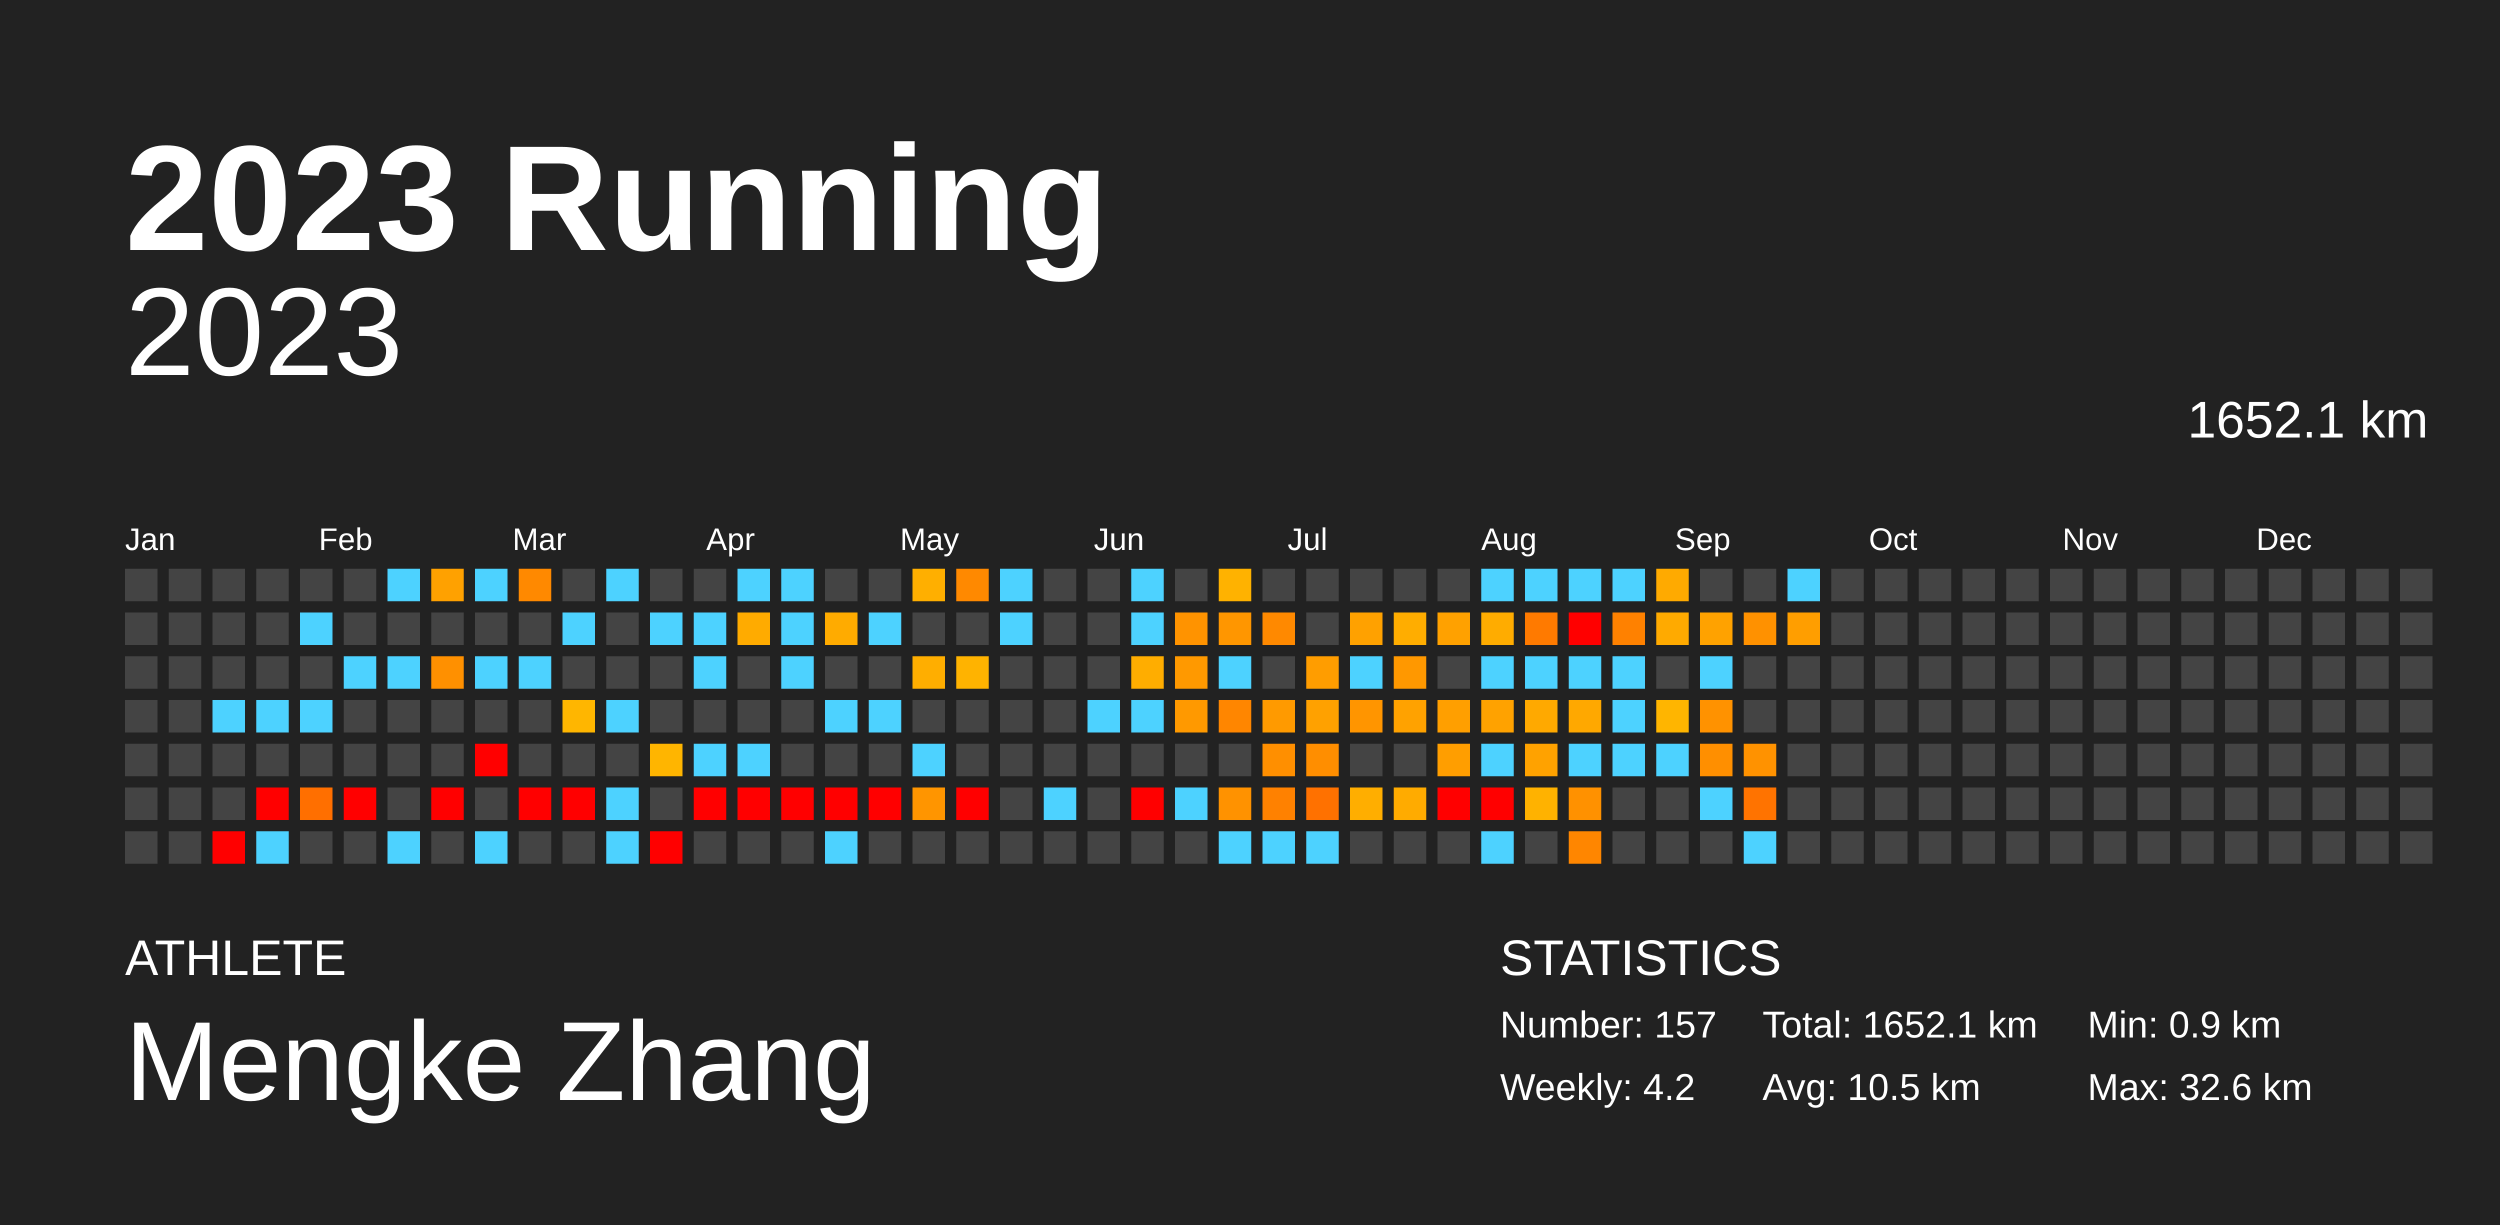
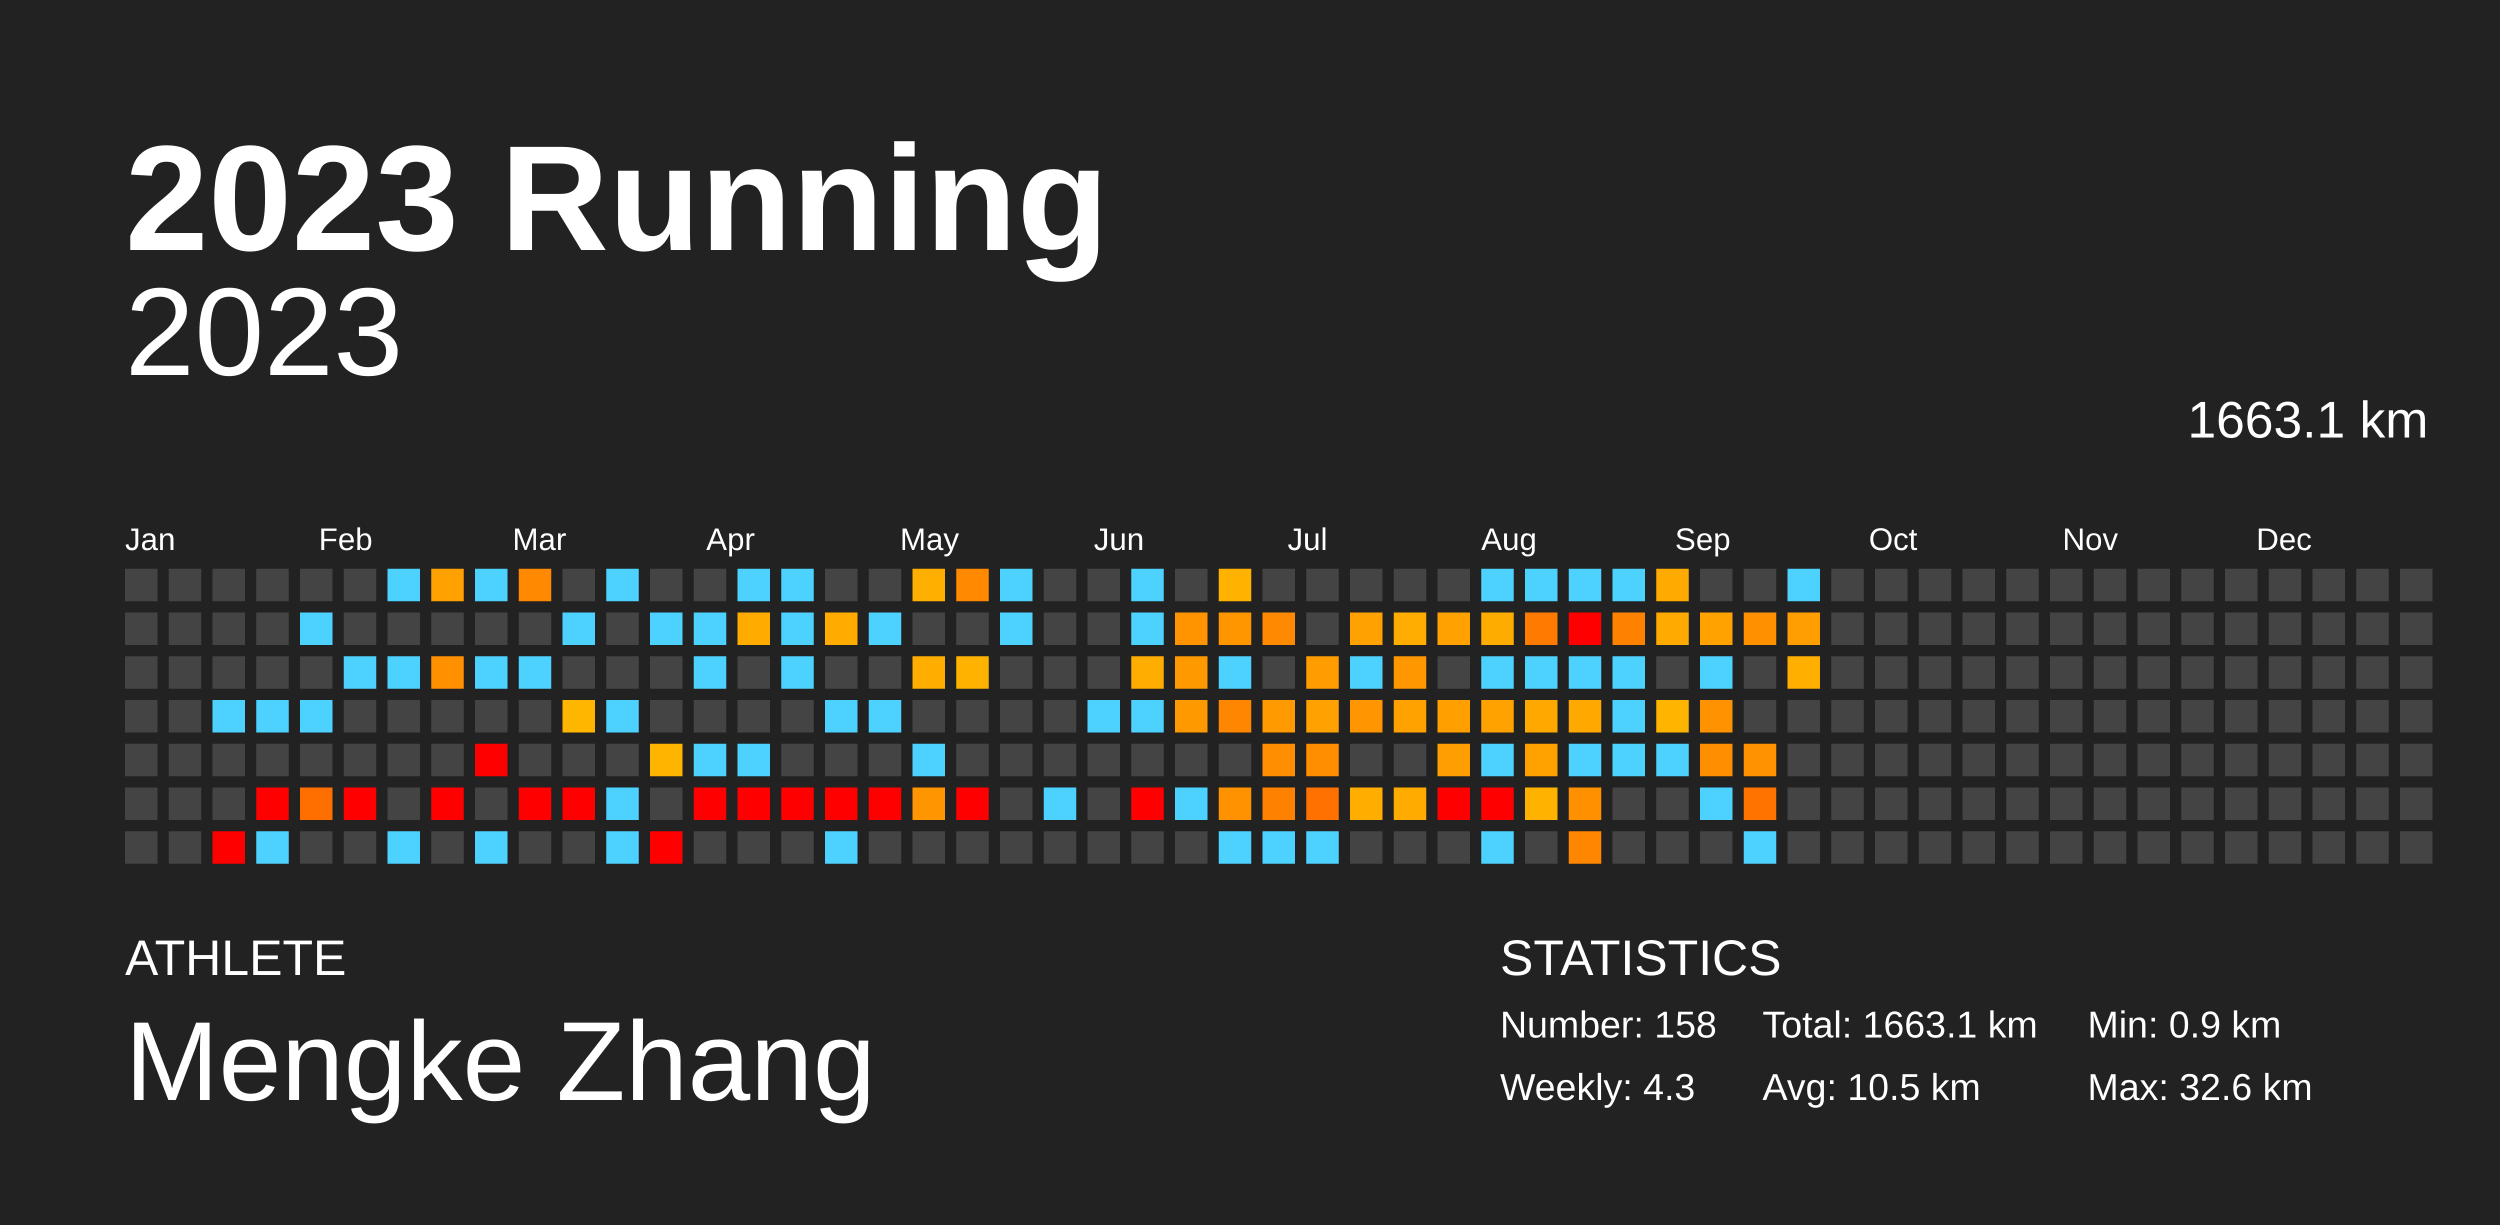
<svg xmlns="http://www.w3.org/2000/svg" baseProfile="full" height="98mm" version="1.1" viewBox="0,0,200,98" width="200mm">
  <defs />
  <rect fill="#222222" height="98" width="200" x="0" y="0" />
  <text fill="#FFFFFF" style="font-size:12px; font-family:Arial; font-weight:bold;" x="10" y="20">2023 Running</text>
  <text fill="#FFFFFF" style="font-size:4px; font-family:Arial" x="10" y="78">ATHLETE</text>
  <text fill="#FFFFFF" style="font-size:9px; font-family:Arial" x="10" y="88">Mengke Zhang</text>
  <text fill="#FFFFFF" style="font-size:4px; font-family:Arial" x="120" y="78">STATISTICS</text>
-   <text fill="#FFFFFF" style="font-size:3px; font-family:Arial" x="120" y="83">Number: 157</text>
-   <text fill="#FFFFFF" style="font-size:3px; font-family:Arial" x="120" y="88">Weekly: 4.2</text>
-   <text fill="#FFFFFF" style="font-size:3px; font-family:Arial" x="141" y="83">Total: 1652.1 km</text>
+   <text fill="#FFFFFF" style="font-size:3px; font-family:Arial" x="120" y="83">Number: 158</text>
+   <text fill="#FFFFFF" style="font-size:3px; font-family:Arial" x="120" y="88">Weekly: 4.3</text>
+   <text fill="#FFFFFF" style="font-size:3px; font-family:Arial" x="141" y="83">Total: 1663.1 km</text>
  <text fill="#FFFFFF" style="font-size:3px; font-family:Arial" x="141" y="88">Avg: 10.5 km</text>
  <text fill="#FFFFFF" style="font-size:3px; font-family:Arial" x="167" y="83">Min: 0.9 km</text>
  <text fill="#FFFFFF" style="font-size:3px; font-family:Arial" x="167" y="88">Max: 32.6 km</text>
  <text alignment-baseline="hanging" fill="#FFFFFF" style="font-size:10.0px; font-family:Arial;" x="10" y="30">2023</text>
-   <text alignment-baseline="hanging" fill="#FFFFFF" style="font-size:4.125px; font-family:Arial;" x="175" y="35">1652.1 km</text>
+   <text alignment-baseline="hanging" fill="#FFFFFF" style="font-size:4.125px; font-family:Arial;" x="175" y="35">1663.1 km</text>
  <text fill="#FFFFFF" style="font-size:2.5px; font-family:Arial" x="10.0" y="44">Jan</text>
  <text fill="#FFFFFF" style="font-size:2.5px; font-family:Arial" x="25.5" y="44">Feb</text>
  <text fill="#FFFFFF" style="font-size:2.5px; font-family:Arial" x="41.0" y="44">Mar</text>
  <text fill="#FFFFFF" style="font-size:2.5px; font-family:Arial" x="56.5" y="44">Apr</text>
  <text fill="#FFFFFF" style="font-size:2.5px; font-family:Arial" x="72.0" y="44">May</text>
  <text fill="#FFFFFF" style="font-size:2.5px; font-family:Arial" x="87.5" y="44">Jun</text>
  <text fill="#FFFFFF" style="font-size:2.5px; font-family:Arial" x="103.0" y="44">Jul</text>
  <text fill="#FFFFFF" style="font-size:2.5px; font-family:Arial" x="118.5" y="44">Aug</text>
  <text fill="#FFFFFF" style="font-size:2.5px; font-family:Arial" x="134.0" y="44">Sep</text>
  <text fill="#FFFFFF" style="font-size:2.5px; font-family:Arial" x="149.5" y="44">Oct</text>
  <text fill="#FFFFFF" style="font-size:2.5px; font-family:Arial" x="165.0" y="44">Nov</text>
  <text fill="#FFFFFF" style="font-size:2.5px; font-family:Arial" x="180.5" y="44">Dec</text>
  <rect fill="#444444" height="2.6" width="2.6" x="10.0" y="45.5" />
  <rect fill="#444444" height="2.6" width="2.6" x="10.0" y="49.0" />
  <rect fill="#444444" height="2.6" width="2.6" x="10.0" y="52.5" />
  <rect fill="#444444" height="2.6" width="2.6" x="10.0" y="56.0" />
  <rect fill="#444444" height="2.6" width="2.6" x="10.0" y="59.5" />
  <rect fill="#444444" height="2.6" width="2.6" x="10.0" y="63.0" />
  <rect fill="#444444" height="2.6" width="2.6" x="10.0" y="66.5" />
  <rect fill="#444444" height="2.6" width="2.6" x="13.5" y="45.5" />
  <rect fill="#444444" height="2.6" width="2.6" x="13.5" y="49.0" />
  <rect fill="#444444" height="2.6" width="2.6" x="13.5" y="52.5" />
  <rect fill="#444444" height="2.6" width="2.6" x="13.5" y="56.0" />
  <rect fill="#444444" height="2.6" width="2.6" x="13.5" y="59.5" />
  <rect fill="#444444" height="2.6" width="2.6" x="13.5" y="63.0" />
  <rect fill="#444444" height="2.6" width="2.6" x="13.5" y="66.5" />
  <rect fill="#444444" height="2.6" width="2.6" x="17.0" y="45.5" />
  <rect fill="#444444" height="2.6" width="2.6" x="17.0" y="49.0" />
  <rect fill="#444444" height="2.6" width="2.6" x="17.0" y="52.5" />
  <rect fill="#4dd2ff" height="2.6" width="2.6" x="17.0" y="56.0" />
  <rect fill="#444444" height="2.6" width="2.6" x="17.0" y="59.5" />
  <rect fill="#444444" height="2.6" width="2.6" x="17.0" y="63.0" />
  <rect fill="red" height="2.6" width="2.6" x="17.0" y="66.5" />
  <rect fill="#444444" height="2.6" width="2.6" x="20.5" y="45.5" />
  <rect fill="#444444" height="2.6" width="2.6" x="20.5" y="49.0" />
  <rect fill="#444444" height="2.6" width="2.6" x="20.5" y="52.5" />
  <rect fill="#4dd2ff" height="2.6" width="2.6" x="20.5" y="56.0" />
  <rect fill="#444444" height="2.6" width="2.6" x="20.5" y="59.5" />
  <rect fill="red" height="2.6" width="2.6" x="20.5" y="63.0" />
  <rect fill="#4dd2ff" height="2.6" width="2.6" x="20.5" y="66.5" />
  <rect fill="#444444" height="2.6" width="2.6" x="24.0" y="45.5" />
  <rect fill="#4dd2ff" height="2.6" width="2.6" x="24.0" y="49.0" />
  <rect fill="#444444" height="2.6" width="2.6" x="24.0" y="52.5" />
  <rect fill="#4dd2ff" height="2.6" width="2.6" x="24.0" y="56.0" />
  <rect fill="#444444" height="2.6" width="2.6" x="24.0" y="59.5" />
  <rect fill="#ff6f00" height="2.6" width="2.6" x="24.0" y="63.0" />
  <rect fill="#444444" height="2.6" width="2.6" x="24.0" y="66.5" />
  <rect fill="#444444" height="2.6" width="2.6" x="27.5" y="45.5" />
  <rect fill="#444444" height="2.6" width="2.6" x="27.5" y="49.0" />
  <rect fill="#4dd2ff" height="2.6" width="2.6" x="27.5" y="52.5" />
  <rect fill="#444444" height="2.6" width="2.6" x="27.5" y="56.0" />
  <rect fill="#444444" height="2.6" width="2.6" x="27.5" y="59.5" />
  <rect fill="red" height="2.6" width="2.6" x="27.5" y="63.0" />
  <rect fill="#444444" height="2.6" width="2.6" x="27.5" y="66.5" />
  <rect fill="#4dd2ff" height="2.6" width="2.6" x="31.0" y="45.5" />
  <rect fill="#444444" height="2.6" width="2.6" x="31.0" y="49.0" />
  <rect fill="#4dd2ff" height="2.6" width="2.6" x="31.0" y="52.5" />
  <rect fill="#444444" height="2.6" width="2.6" x="31.0" y="56.0" />
  <rect fill="#444444" height="2.6" width="2.6" x="31.0" y="59.5" />
  <rect fill="#444444" height="2.6" width="2.6" x="31.0" y="63.0" />
  <rect fill="#4dd2ff" height="2.6" width="2.6" x="31.0" y="66.5" />
  <rect fill="#ffa100" height="2.6" width="2.6" x="34.5" y="45.5" />
  <rect fill="#444444" height="2.6" width="2.6" x="34.5" y="49.0" />
  <rect fill="#ff9000" height="2.6" width="2.6" x="34.5" y="52.5" />
  <rect fill="#444444" height="2.6" width="2.6" x="34.5" y="56.0" />
  <rect fill="#444444" height="2.6" width="2.6" x="34.5" y="59.5" />
  <rect fill="red" height="2.6" width="2.6" x="34.5" y="63.0" />
  <rect fill="#444444" height="2.6" width="2.6" x="34.5" y="66.5" />
  <rect fill="#4dd2ff" height="2.6" width="2.6" x="38.0" y="45.5" />
  <rect fill="#444444" height="2.6" width="2.6" x="38.0" y="49.0" />
  <rect fill="#4dd2ff" height="2.6" width="2.6" x="38.0" y="52.5" />
  <rect fill="#444444" height="2.6" width="2.6" x="38.0" y="56.0" />
  <rect fill="red" height="2.6" width="2.6" x="38.0" y="59.5" />
  <rect fill="#444444" height="2.6" width="2.6" x="38.0" y="63.0" />
  <rect fill="#4dd2ff" height="2.6" width="2.6" x="38.0" y="66.5" />
  <rect fill="#ff8900" height="2.6" width="2.6" x="41.5" y="45.5" />
  <rect fill="#444444" height="2.6" width="2.6" x="41.5" y="49.0" />
  <rect fill="#4dd2ff" height="2.6" width="2.6" x="41.5" y="52.5" />
  <rect fill="#444444" height="2.6" width="2.6" x="41.5" y="56.0" />
  <rect fill="#444444" height="2.6" width="2.6" x="41.5" y="59.5" />
  <rect fill="red" height="2.6" width="2.6" x="41.5" y="63.0" />
  <rect fill="#444444" height="2.6" width="2.6" x="41.5" y="66.5" />
  <rect fill="#444444" height="2.6" width="2.6" x="45.0" y="45.5" />
  <rect fill="#4dd2ff" height="2.6" width="2.6" x="45.0" y="49.0" />
  <rect fill="#444444" height="2.6" width="2.6" x="45.0" y="52.5" />
  <rect fill="#ffb600" height="2.6" width="2.6" x="45.0" y="56.0" />
  <rect fill="#444444" height="2.6" width="2.6" x="45.0" y="59.5" />
  <rect fill="red" height="2.6" width="2.6" x="45.0" y="63.0" />
  <rect fill="#444444" height="2.6" width="2.6" x="45.0" y="66.5" />
  <rect fill="#4dd2ff" height="2.6" width="2.6" x="48.5" y="45.5" />
  <rect fill="#444444" height="2.6" width="2.6" x="48.5" y="49.0" />
  <rect fill="#444444" height="2.6" width="2.6" x="48.5" y="52.5" />
  <rect fill="#4dd2ff" height="2.6" width="2.6" x="48.5" y="56.0" />
  <rect fill="#444444" height="2.6" width="2.6" x="48.5" y="59.5" />
  <rect fill="#4dd2ff" height="2.6" width="2.6" x="48.5" y="63.0" />
  <rect fill="#4dd2ff" height="2.6" width="2.6" x="48.5" y="66.5" />
  <rect fill="#444444" height="2.6" width="2.6" x="52.0" y="45.5" />
  <rect fill="#4dd2ff" height="2.6" width="2.6" x="52.0" y="49.0" />
  <rect fill="#444444" height="2.6" width="2.6" x="52.0" y="52.5" />
  <rect fill="#444444" height="2.6" width="2.6" x="52.0" y="56.0" />
  <rect fill="#ffb500" height="2.6" width="2.6" x="52.0" y="59.5" />
  <rect fill="#444444" height="2.6" width="2.6" x="52.0" y="63.0" />
  <rect fill="red" height="2.6" width="2.6" x="52.0" y="66.5" />
  <rect fill="#444444" height="2.6" width="2.6" x="55.5" y="45.5" />
  <rect fill="#4dd2ff" height="2.6" width="2.6" x="55.5" y="49.0" />
  <rect fill="#4dd2ff" height="2.6" width="2.6" x="55.5" y="52.5" />
  <rect fill="#444444" height="2.6" width="2.6" x="55.5" y="56.0" />
  <rect fill="#4dd2ff" height="2.6" width="2.6" x="55.5" y="59.5" />
  <rect fill="red" height="2.6" width="2.6" x="55.5" y="63.0" />
  <rect fill="#444444" height="2.6" width="2.6" x="55.5" y="66.5" />
  <rect fill="#4dd2ff" height="2.6" width="2.6" x="59.0" y="45.5" />
  <rect fill="#ffab00" height="2.6" width="2.6" x="59.0" y="49.0" />
  <rect fill="#444444" height="2.6" width="2.6" x="59.0" y="52.5" />
  <rect fill="#444444" height="2.6" width="2.6" x="59.0" y="56.0" />
  <rect fill="#4dd2ff" height="2.6" width="2.6" x="59.0" y="59.5" />
  <rect fill="red" height="2.6" width="2.6" x="59.0" y="63.0" />
  <rect fill="#444444" height="2.6" width="2.6" x="59.0" y="66.5" />
  <rect fill="#4dd2ff" height="2.6" width="2.6" x="62.5" y="45.5" />
  <rect fill="#4dd2ff" height="2.6" width="2.6" x="62.5" y="49.0" />
  <rect fill="#4dd2ff" height="2.6" width="2.6" x="62.5" y="52.5" />
  <rect fill="#444444" height="2.6" width="2.6" x="62.5" y="56.0" />
  <rect fill="#444444" height="2.6" width="2.6" x="62.5" y="59.5" />
  <rect fill="red" height="2.6" width="2.6" x="62.5" y="63.0" />
  <rect fill="#444444" height="2.6" width="2.6" x="62.5" y="66.5" />
  <rect fill="#444444" height="2.6" width="2.6" x="66.0" y="45.5" />
  <rect fill="#ffab00" height="2.6" width="2.6" x="66.0" y="49.0" />
  <rect fill="#444444" height="2.6" width="2.6" x="66.0" y="52.5" />
  <rect fill="#4dd2ff" height="2.6" width="2.6" x="66.0" y="56.0" />
  <rect fill="#444444" height="2.6" width="2.6" x="66.0" y="59.5" />
  <rect fill="red" height="2.6" width="2.6" x="66.0" y="63.0" />
  <rect fill="#4dd2ff" height="2.6" width="2.6" x="66.0" y="66.5" />
  <rect fill="#444444" height="2.6" width="2.6" x="69.5" y="45.5" />
  <rect fill="#4dd2ff" height="2.6" width="2.6" x="69.5" y="49.0" />
  <rect fill="#444444" height="2.6" width="2.6" x="69.5" y="52.5" />
  <rect fill="#4dd2ff" height="2.6" width="2.6" x="69.5" y="56.0" />
  <rect fill="#444444" height="2.6" width="2.6" x="69.5" y="59.5" />
  <rect fill="red" height="2.6" width="2.6" x="69.5" y="63.0" />
  <rect fill="#444444" height="2.6" width="2.6" x="69.5" y="66.5" />
  <rect fill="#ffaf00" height="2.6" width="2.6" x="73.0" y="45.5" />
  <rect fill="#444444" height="2.6" width="2.6" x="73.0" y="49.0" />
  <rect fill="#ffae00" height="2.6" width="2.6" x="73.0" y="52.5" />
  <rect fill="#444444" height="2.6" width="2.6" x="73.0" y="56.0" />
  <rect fill="#4dd2ff" height="2.6" width="2.6" x="73.0" y="59.5" />
  <rect fill="#ff9500" height="2.6" width="2.6" x="73.0" y="63.0" />
  <rect fill="#444444" height="2.6" width="2.6" x="73.0" y="66.5" />
  <rect fill="#ff8900" height="2.6" width="2.6" x="76.5" y="45.5" />
  <rect fill="#444444" height="2.6" width="2.6" x="76.5" y="49.0" />
  <rect fill="#ffb300" height="2.6" width="2.6" x="76.5" y="52.5" />
  <rect fill="#444444" height="2.6" width="2.6" x="76.5" y="56.0" />
  <rect fill="#444444" height="2.6" width="2.6" x="76.5" y="59.5" />
  <rect fill="red" height="2.6" width="2.6" x="76.5" y="63.0" />
  <rect fill="#444444" height="2.6" width="2.6" x="76.5" y="66.5" />
  <rect fill="#4dd2ff" height="2.6" width="2.6" x="80.0" y="45.5" />
  <rect fill="#4dd2ff" height="2.6" width="2.6" x="80.0" y="49.0" />
  <rect fill="#444444" height="2.6" width="2.6" x="80.0" y="52.5" />
  <rect fill="#444444" height="2.6" width="2.6" x="80.0" y="56.0" />
  <rect fill="#444444" height="2.6" width="2.6" x="80.0" y="59.5" />
  <rect fill="#444444" height="2.6" width="2.6" x="80.0" y="63.0" />
  <rect fill="#444444" height="2.6" width="2.6" x="80.0" y="66.5" />
  <rect fill="#444444" height="2.6" width="2.6" x="83.5" y="45.5" />
  <rect fill="#444444" height="2.6" width="2.6" x="83.5" y="49.0" />
  <rect fill="#444444" height="2.6" width="2.6" x="83.5" y="52.5" />
  <rect fill="#444444" height="2.6" width="2.6" x="83.5" y="56.0" />
  <rect fill="#444444" height="2.6" width="2.6" x="83.5" y="59.5" />
  <rect fill="#4dd2ff" height="2.6" width="2.6" x="83.5" y="63.0" />
  <rect fill="#444444" height="2.6" width="2.6" x="83.5" y="66.5" />
  <rect fill="#444444" height="2.6" width="2.6" x="87.0" y="45.5" />
  <rect fill="#444444" height="2.6" width="2.6" x="87.0" y="49.0" />
  <rect fill="#444444" height="2.6" width="2.6" x="87.0" y="52.5" />
  <rect fill="#4dd2ff" height="2.6" width="2.6" x="87.0" y="56.0" />
  <rect fill="#444444" height="2.6" width="2.6" x="87.0" y="59.5" />
  <rect fill="#444444" height="2.6" width="2.6" x="87.0" y="63.0" />
  <rect fill="#444444" height="2.6" width="2.6" x="87.0" y="66.5" />
  <rect fill="#4dd2ff" height="2.6" width="2.6" x="90.5" y="45.5" />
  <rect fill="#4dd2ff" height="2.6" width="2.6" x="90.5" y="49.0" />
  <rect fill="#ffad00" height="2.6" width="2.6" x="90.5" y="52.5" />
  <rect fill="#4dd2ff" height="2.6" width="2.6" x="90.5" y="56.0" />
  <rect fill="#444444" height="2.6" width="2.6" x="90.5" y="59.5" />
  <rect fill="red" height="2.6" width="2.6" x="90.5" y="63.0" />
  <rect fill="#444444" height="2.6" width="2.6" x="90.5" y="66.5" />
  <rect fill="#444444" height="2.6" width="2.6" x="94.0" y="45.5" />
  <rect fill="#ff9300" height="2.6" width="2.6" x="94.0" y="49.0" />
  <rect fill="#ff9900" height="2.6" width="2.6" x="94.0" y="52.5" />
  <rect fill="#ff9900" height="2.6" width="2.6" x="94.0" y="56.0" />
  <rect fill="#444444" height="2.6" width="2.6" x="94.0" y="59.5" />
  <rect fill="#4dd2ff" height="2.6" width="2.6" x="94.0" y="63.0" />
  <rect fill="#444444" height="2.6" width="2.6" x="94.0" y="66.5" />
  <rect fill="#ffb200" height="2.6" width="2.6" x="97.5" y="45.5" />
  <rect fill="#ff9600" height="2.6" width="2.6" x="97.5" y="49.0" />
  <rect fill="#4dd2ff" height="2.6" width="2.6" x="97.5" y="52.5" />
  <rect fill="#ff8600" height="2.6" width="2.6" x="97.5" y="56.0" />
  <rect fill="#444444" height="2.6" width="2.6" x="97.5" y="59.5" />
  <rect fill="#ff9200" height="2.6" width="2.6" x="97.5" y="63.0" />
  <rect fill="#4dd2ff" height="2.6" width="2.6" x="97.5" y="66.5" />
  <rect fill="#444444" height="2.6" width="2.6" x="101.0" y="45.5" />
  <rect fill="#ff8900" height="2.6" width="2.6" x="101.0" y="49.0" />
  <rect fill="#444444" height="2.6" width="2.6" x="101.0" y="52.5" />
  <rect fill="#ff9a00" height="2.6" width="2.6" x="101.0" y="56.0" />
  <rect fill="#ff8f00" height="2.6" width="2.6" x="101.0" y="59.5" />
  <rect fill="#ff8100" height="2.6" width="2.6" x="101.0" y="63.0" />
  <rect fill="#4dd2ff" height="2.6" width="2.6" x="101.0" y="66.5" />
  <rect fill="#444444" height="2.6" width="2.6" x="104.5" y="45.5" />
  <rect fill="#444444" height="2.6" width="2.6" x="104.5" y="49.0" />
  <rect fill="#ff9d00" height="2.6" width="2.6" x="104.5" y="52.5" />
  <rect fill="#ffa100" height="2.6" width="2.6" x="104.5" y="56.0" />
  <rect fill="#ff8e00" height="2.6" width="2.6" x="104.5" y="59.5" />
  <rect fill="#ff7100" height="2.6" width="2.6" x="104.5" y="63.0" />
  <rect fill="#4dd2ff" height="2.6" width="2.6" x="104.5" y="66.5" />
  <rect fill="#444444" height="2.6" width="2.6" x="108.0" y="45.5" />
  <rect fill="#ffa100" height="2.6" width="2.6" x="108.0" y="49.0" />
  <rect fill="#4dd2ff" height="2.6" width="2.6" x="108.0" y="52.5" />
  <rect fill="#ff9500" height="2.6" width="2.6" x="108.0" y="56.0" />
  <rect fill="#444444" height="2.6" width="2.6" x="108.0" y="59.5" />
  <rect fill="#ffae00" height="2.6" width="2.6" x="108.0" y="63.0" />
  <rect fill="#444444" height="2.6" width="2.6" x="108.0" y="66.5" />
  <rect fill="#444444" height="2.6" width="2.6" x="111.5" y="45.5" />
  <rect fill="#ffad00" height="2.6" width="2.6" x="111.5" y="49.0" />
  <rect fill="#ff9800" height="2.6" width="2.6" x="111.5" y="52.5" />
  <rect fill="#ffa200" height="2.6" width="2.6" x="111.5" y="56.0" />
  <rect fill="#444444" height="2.6" width="2.6" x="111.5" y="59.5" />
  <rect fill="#ffab00" height="2.6" width="2.6" x="111.5" y="63.0" />
  <rect fill="#444444" height="2.6" width="2.6" x="111.5" y="66.5" />
  <rect fill="#444444" height="2.6" width="2.6" x="115.0" y="45.5" />
  <rect fill="#ffa100" height="2.6" width="2.6" x="115.0" y="49.0" />
  <rect fill="#444444" height="2.6" width="2.6" x="115.0" y="52.5" />
  <rect fill="#ff9f00" height="2.6" width="2.6" x="115.0" y="56.0" />
  <rect fill="#ff9e00" height="2.6" width="2.6" x="115.0" y="59.5" />
  <rect fill="red" height="2.6" width="2.6" x="115.0" y="63.0" />
  <rect fill="#444444" height="2.6" width="2.6" x="115.0" y="66.5" />
  <rect fill="#4dd2ff" height="2.6" width="2.6" x="118.5" y="45.5" />
  <rect fill="#ffac00" height="2.6" width="2.6" x="118.5" y="49.0" />
  <rect fill="#4dd2ff" height="2.6" width="2.6" x="118.5" y="52.5" />
  <rect fill="#ffa200" height="2.6" width="2.6" x="118.5" y="56.0" />
  <rect fill="#4dd2ff" height="2.6" width="2.6" x="118.5" y="59.5" />
  <rect fill="red" height="2.6" width="2.6" x="118.5" y="63.0" />
  <rect fill="#4dd2ff" height="2.6" width="2.6" x="118.5" y="66.5" />
  <rect fill="#4dd2ff" height="2.6" width="2.6" x="122.0" y="45.5" />
  <rect fill="#ff7a00" height="2.6" width="2.6" x="122.0" y="49.0" />
  <rect fill="#4dd2ff" height="2.6" width="2.6" x="122.0" y="52.5" />
  <rect fill="#ffa900" height="2.6" width="2.6" x="122.0" y="56.0" />
  <rect fill="#ffa200" height="2.6" width="2.6" x="122.0" y="59.5" />
  <rect fill="#ffb200" height="2.6" width="2.6" x="122.0" y="63.0" />
  <rect fill="#444444" height="2.6" width="2.6" x="122.0" y="66.5" />
  <rect fill="#4dd2ff" height="2.6" width="2.6" x="125.5" y="45.5" />
  <rect fill="red" height="2.6" width="2.6" x="125.5" y="49.0" />
  <rect fill="#4dd2ff" height="2.6" width="2.6" x="125.5" y="52.5" />
  <rect fill="#ffa800" height="2.6" width="2.6" x="125.5" y="56.0" />
  <rect fill="#4dd2ff" height="2.6" width="2.6" x="125.5" y="59.5" />
  <rect fill="#ff9100" height="2.6" width="2.6" x="125.5" y="63.0" />
  <rect fill="#ff8600" height="2.6" width="2.6" x="125.5" y="66.5" />
  <rect fill="#4dd2ff" height="2.6" width="2.6" x="129.0" y="45.5" />
  <rect fill="#ff8100" height="2.6" width="2.6" x="129.0" y="49.0" />
  <rect fill="#4dd2ff" height="2.6" width="2.6" x="129.0" y="52.5" />
  <rect fill="#4dd2ff" height="2.6" width="2.6" x="129.0" y="56.0" />
  <rect fill="#4dd2ff" height="2.6" width="2.6" x="129.0" y="59.5" />
  <rect fill="#444444" height="2.6" width="2.6" x="129.0" y="63.0" />
  <rect fill="#444444" height="2.6" width="2.6" x="129.0" y="66.5" />
  <rect fill="#ffaa00" height="2.6" width="2.6" x="132.5" y="45.5" />
  <rect fill="#ffaa00" height="2.6" width="2.6" x="132.5" y="49.0" />
  <rect fill="#444444" height="2.6" width="2.6" x="132.5" y="52.5" />
  <rect fill="#ffb500" height="2.6" width="2.6" x="132.5" y="56.0" />
  <rect fill="#4dd2ff" height="2.6" width="2.6" x="132.5" y="59.5" />
  <rect fill="#444444" height="2.6" width="2.6" x="132.5" y="63.0" />
  <rect fill="#444444" height="2.6" width="2.6" x="132.5" y="66.5" />
  <rect fill="#444444" height="2.6" width="2.6" x="136.0" y="45.5" />
  <rect fill="#ffa200" height="2.6" width="2.6" x="136.0" y="49.0" />
  <rect fill="#4dd2ff" height="2.6" width="2.6" x="136.0" y="52.5" />
  <rect fill="#ff9200" height="2.6" width="2.6" x="136.0" y="56.0" />
  <rect fill="#ff8f00" height="2.6" width="2.6" x="136.0" y="59.5" />
  <rect fill="#4dd2ff" height="2.6" width="2.6" x="136.0" y="63.0" />
  <rect fill="#444444" height="2.6" width="2.6" x="136.0" y="66.5" />
  <rect fill="#444444" height="2.6" width="2.6" x="139.5" y="45.5" />
  <rect fill="#ff9100" height="2.6" width="2.6" x="139.5" y="49.0" />
  <rect fill="#444444" height="2.6" width="2.6" x="139.5" y="52.5" />
  <rect fill="#444444" height="2.6" width="2.6" x="139.5" y="56.0" />
  <rect fill="#ff9200" height="2.6" width="2.6" x="139.5" y="59.5" />
  <rect fill="#ff7300" height="2.6" width="2.6" x="139.5" y="63.0" />
  <rect fill="#4dd2ff" height="2.6" width="2.6" x="139.5" y="66.5" />
  <rect fill="#4dd2ff" height="2.6" width="2.6" x="143.0" y="45.5" />
  <rect fill="#ff9e00" height="2.6" width="2.6" x="143.0" y="49.0" />
-   <rect fill="#444444" height="2.6" width="2.6" x="143.0" y="52.5" />
+   <rect fill="#ffaf00" height="2.6" width="2.6" x="143.0" y="52.5" />
  <rect fill="#444444" height="2.6" width="2.6" x="143.0" y="56.0" />
  <rect fill="#444444" height="2.6" width="2.6" x="143.0" y="59.5" />
  <rect fill="#444444" height="2.6" width="2.6" x="143.0" y="63.0" />
  <rect fill="#444444" height="2.6" width="2.6" x="143.0" y="66.5" />
  <rect fill="#444444" height="2.6" width="2.6" x="146.5" y="45.5" />
  <rect fill="#444444" height="2.6" width="2.6" x="146.5" y="49.0" />
  <rect fill="#444444" height="2.6" width="2.6" x="146.5" y="52.5" />
  <rect fill="#444444" height="2.6" width="2.6" x="146.5" y="56.0" />
  <rect fill="#444444" height="2.6" width="2.6" x="146.5" y="59.5" />
  <rect fill="#444444" height="2.6" width="2.6" x="146.5" y="63.0" />
  <rect fill="#444444" height="2.6" width="2.6" x="146.5" y="66.5" />
  <rect fill="#444444" height="2.6" width="2.6" x="150.0" y="45.5" />
  <rect fill="#444444" height="2.6" width="2.6" x="150.0" y="49.0" />
  <rect fill="#444444" height="2.6" width="2.6" x="150.0" y="52.5" />
  <rect fill="#444444" height="2.6" width="2.6" x="150.0" y="56.0" />
  <rect fill="#444444" height="2.6" width="2.6" x="150.0" y="59.5" />
  <rect fill="#444444" height="2.6" width="2.6" x="150.0" y="63.0" />
  <rect fill="#444444" height="2.6" width="2.6" x="150.0" y="66.5" />
  <rect fill="#444444" height="2.6" width="2.6" x="153.5" y="45.5" />
  <rect fill="#444444" height="2.6" width="2.6" x="153.5" y="49.0" />
  <rect fill="#444444" height="2.6" width="2.6" x="153.5" y="52.5" />
  <rect fill="#444444" height="2.6" width="2.6" x="153.5" y="56.0" />
  <rect fill="#444444" height="2.6" width="2.6" x="153.5" y="59.5" />
  <rect fill="#444444" height="2.6" width="2.6" x="153.5" y="63.0" />
  <rect fill="#444444" height="2.6" width="2.6" x="153.5" y="66.5" />
  <rect fill="#444444" height="2.6" width="2.6" x="157.0" y="45.5" />
  <rect fill="#444444" height="2.6" width="2.6" x="157.0" y="49.0" />
  <rect fill="#444444" height="2.6" width="2.6" x="157.0" y="52.5" />
  <rect fill="#444444" height="2.6" width="2.6" x="157.0" y="56.0" />
  <rect fill="#444444" height="2.6" width="2.6" x="157.0" y="59.5" />
  <rect fill="#444444" height="2.6" width="2.6" x="157.0" y="63.0" />
  <rect fill="#444444" height="2.6" width="2.6" x="157.0" y="66.5" />
  <rect fill="#444444" height="2.6" width="2.6" x="160.5" y="45.5" />
  <rect fill="#444444" height="2.6" width="2.6" x="160.5" y="49.0" />
  <rect fill="#444444" height="2.6" width="2.6" x="160.5" y="52.5" />
  <rect fill="#444444" height="2.6" width="2.6" x="160.5" y="56.0" />
  <rect fill="#444444" height="2.6" width="2.6" x="160.5" y="59.5" />
  <rect fill="#444444" height="2.6" width="2.6" x="160.5" y="63.0" />
  <rect fill="#444444" height="2.6" width="2.6" x="160.5" y="66.5" />
  <rect fill="#444444" height="2.6" width="2.6" x="164.0" y="45.5" />
  <rect fill="#444444" height="2.6" width="2.6" x="164.0" y="49.0" />
  <rect fill="#444444" height="2.6" width="2.6" x="164.0" y="52.5" />
  <rect fill="#444444" height="2.6" width="2.6" x="164.0" y="56.0" />
  <rect fill="#444444" height="2.6" width="2.6" x="164.0" y="59.5" />
  <rect fill="#444444" height="2.6" width="2.6" x="164.0" y="63.0" />
  <rect fill="#444444" height="2.6" width="2.6" x="164.0" y="66.5" />
  <rect fill="#444444" height="2.6" width="2.6" x="167.5" y="45.5" />
  <rect fill="#444444" height="2.6" width="2.6" x="167.5" y="49.0" />
  <rect fill="#444444" height="2.6" width="2.6" x="167.5" y="52.5" />
  <rect fill="#444444" height="2.6" width="2.6" x="167.5" y="56.0" />
  <rect fill="#444444" height="2.6" width="2.6" x="167.5" y="59.5" />
  <rect fill="#444444" height="2.6" width="2.6" x="167.5" y="63.0" />
  <rect fill="#444444" height="2.6" width="2.6" x="167.5" y="66.5" />
  <rect fill="#444444" height="2.6" width="2.6" x="171.0" y="45.5" />
  <rect fill="#444444" height="2.6" width="2.6" x="171.0" y="49.0" />
  <rect fill="#444444" height="2.6" width="2.6" x="171.0" y="52.5" />
  <rect fill="#444444" height="2.6" width="2.6" x="171.0" y="56.0" />
  <rect fill="#444444" height="2.6" width="2.6" x="171.0" y="59.5" />
  <rect fill="#444444" height="2.6" width="2.6" x="171.0" y="63.0" />
  <rect fill="#444444" height="2.6" width="2.6" x="171.0" y="66.5" />
  <rect fill="#444444" height="2.6" width="2.6" x="174.5" y="45.5" />
  <rect fill="#444444" height="2.6" width="2.6" x="174.5" y="49.0" />
  <rect fill="#444444" height="2.6" width="2.6" x="174.5" y="52.5" />
  <rect fill="#444444" height="2.6" width="2.6" x="174.5" y="56.0" />
  <rect fill="#444444" height="2.6" width="2.6" x="174.5" y="59.5" />
  <rect fill="#444444" height="2.6" width="2.6" x="174.5" y="63.0" />
  <rect fill="#444444" height="2.6" width="2.6" x="174.5" y="66.5" />
  <rect fill="#444444" height="2.6" width="2.6" x="178.0" y="45.5" />
  <rect fill="#444444" height="2.6" width="2.6" x="178.0" y="49.0" />
  <rect fill="#444444" height="2.6" width="2.6" x="178.0" y="52.5" />
  <rect fill="#444444" height="2.6" width="2.6" x="178.0" y="56.0" />
  <rect fill="#444444" height="2.6" width="2.6" x="178.0" y="59.5" />
  <rect fill="#444444" height="2.6" width="2.6" x="178.0" y="63.0" />
  <rect fill="#444444" height="2.6" width="2.6" x="178.0" y="66.5" />
  <rect fill="#444444" height="2.6" width="2.6" x="181.5" y="45.5" />
  <rect fill="#444444" height="2.6" width="2.6" x="181.5" y="49.0" />
  <rect fill="#444444" height="2.6" width="2.6" x="181.5" y="52.5" />
  <rect fill="#444444" height="2.6" width="2.6" x="181.5" y="56.0" />
  <rect fill="#444444" height="2.6" width="2.6" x="181.5" y="59.5" />
  <rect fill="#444444" height="2.6" width="2.6" x="181.5" y="63.0" />
  <rect fill="#444444" height="2.6" width="2.6" x="181.5" y="66.5" />
  <rect fill="#444444" height="2.6" width="2.6" x="185.0" y="45.5" />
  <rect fill="#444444" height="2.6" width="2.6" x="185.0" y="49.0" />
  <rect fill="#444444" height="2.6" width="2.6" x="185.0" y="52.5" />
  <rect fill="#444444" height="2.6" width="2.6" x="185.0" y="56.0" />
  <rect fill="#444444" height="2.6" width="2.6" x="185.0" y="59.5" />
  <rect fill="#444444" height="2.6" width="2.6" x="185.0" y="63.0" />
  <rect fill="#444444" height="2.6" width="2.6" x="185.0" y="66.5" />
  <rect fill="#444444" height="2.6" width="2.6" x="188.5" y="45.5" />
  <rect fill="#444444" height="2.6" width="2.6" x="188.5" y="49.0" />
  <rect fill="#444444" height="2.6" width="2.6" x="188.5" y="52.5" />
  <rect fill="#444444" height="2.6" width="2.6" x="188.5" y="56.0" />
  <rect fill="#444444" height="2.6" width="2.6" x="188.5" y="59.5" />
  <rect fill="#444444" height="2.6" width="2.6" x="188.5" y="63.0" />
  <rect fill="#444444" height="2.6" width="2.6" x="188.5" y="66.5" />
  <rect fill="#444444" height="2.6" width="2.6" x="192.0" y="45.5" />
  <rect fill="#444444" height="2.6" width="2.6" x="192.0" y="49.0" />
  <rect fill="#444444" height="2.6" width="2.6" x="192.0" y="52.5" />
  <rect fill="#444444" height="2.6" width="2.6" x="192.0" y="56.0" />
  <rect fill="#444444" height="2.6" width="2.6" x="192.0" y="59.5" />
  <rect fill="#444444" height="2.6" width="2.6" x="192.0" y="63.0" />
  <rect fill="#444444" height="2.6" width="2.6" x="192.0" y="66.5" />
</svg>
